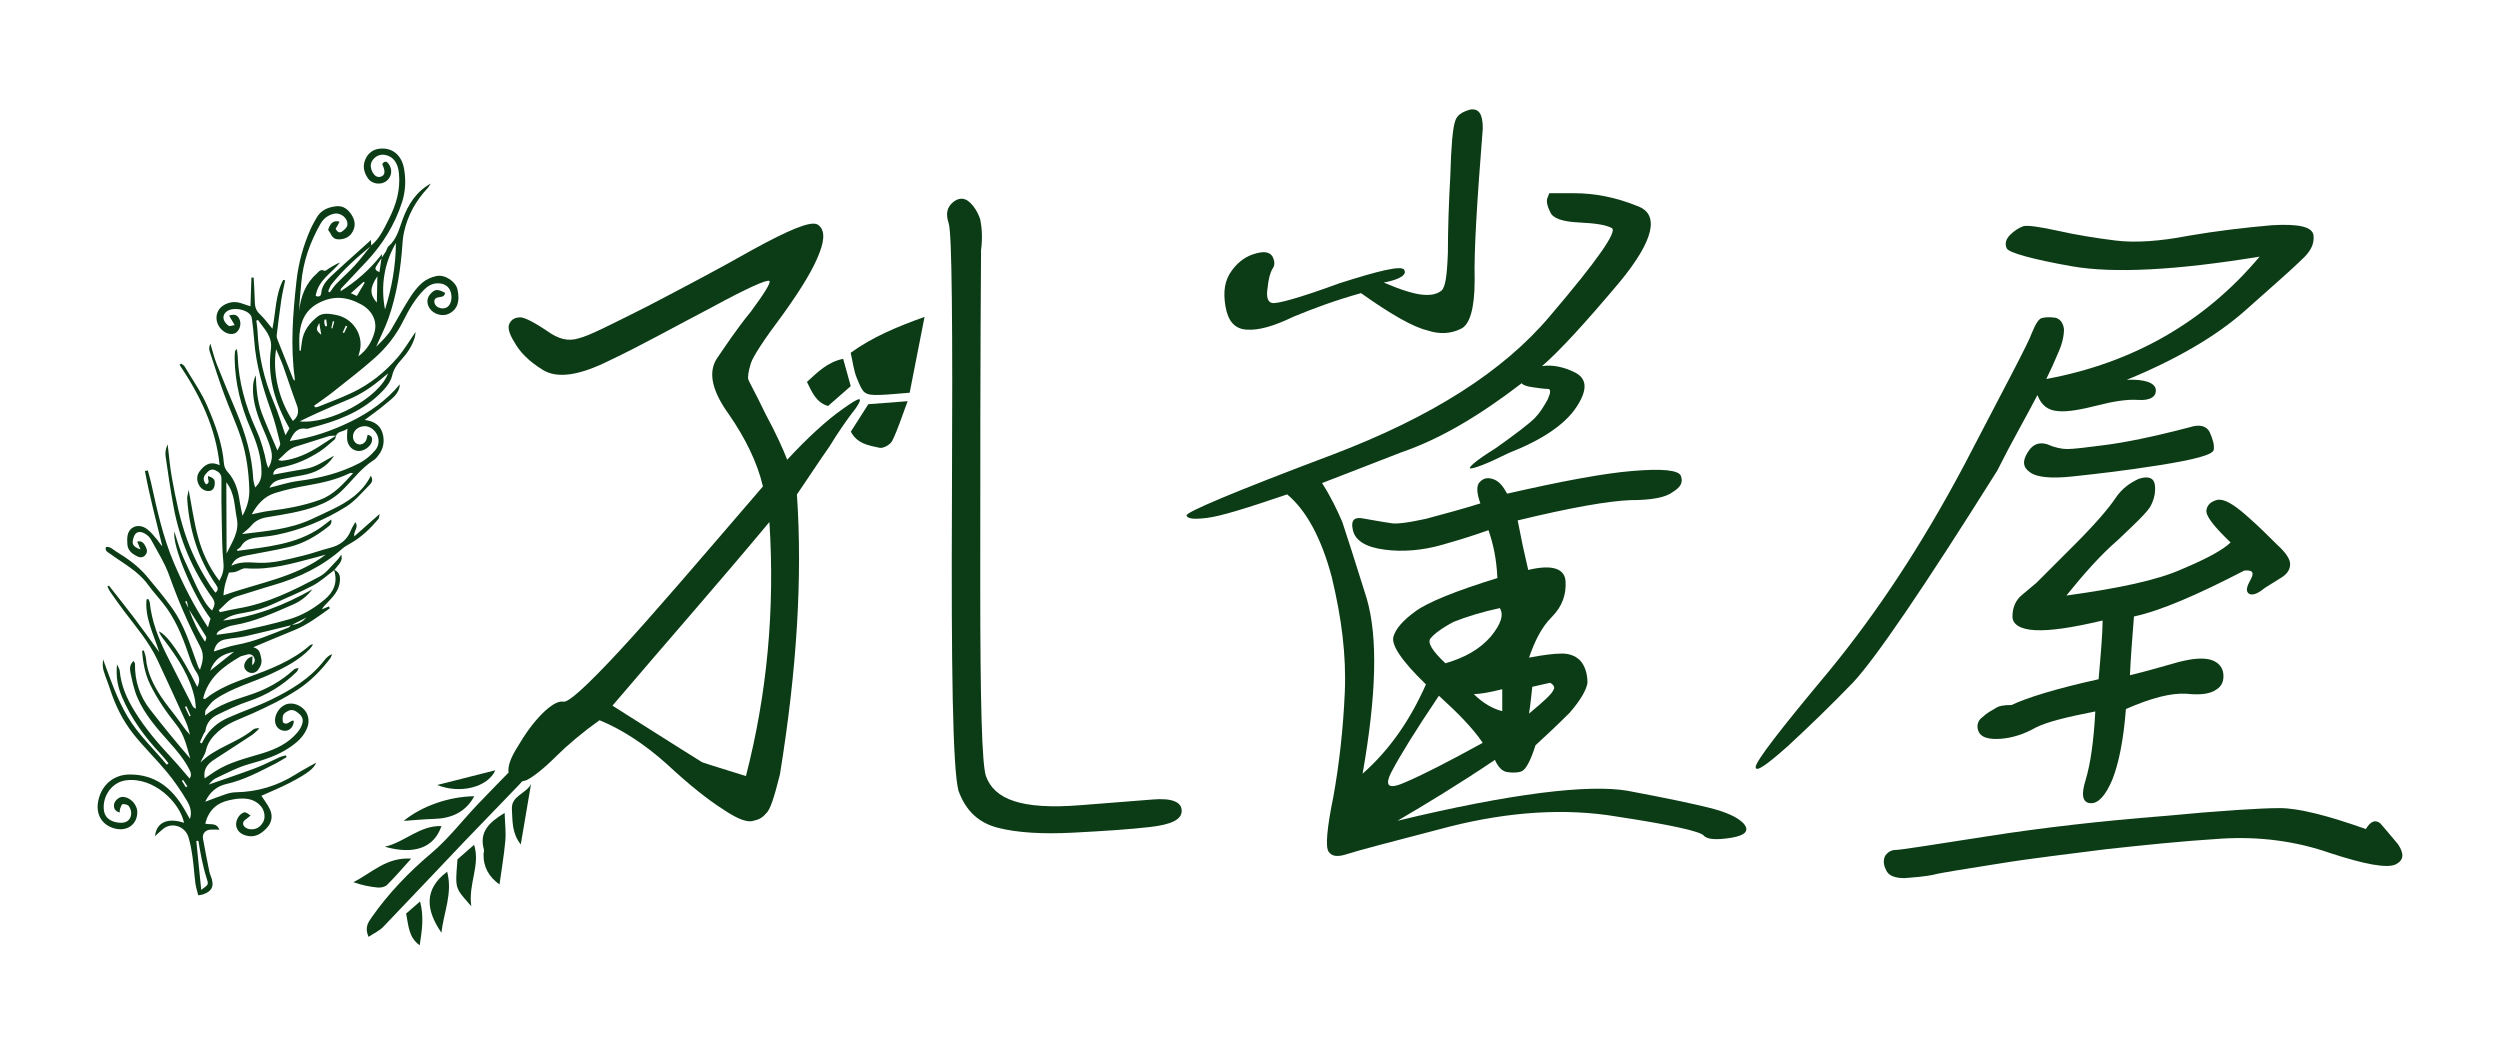
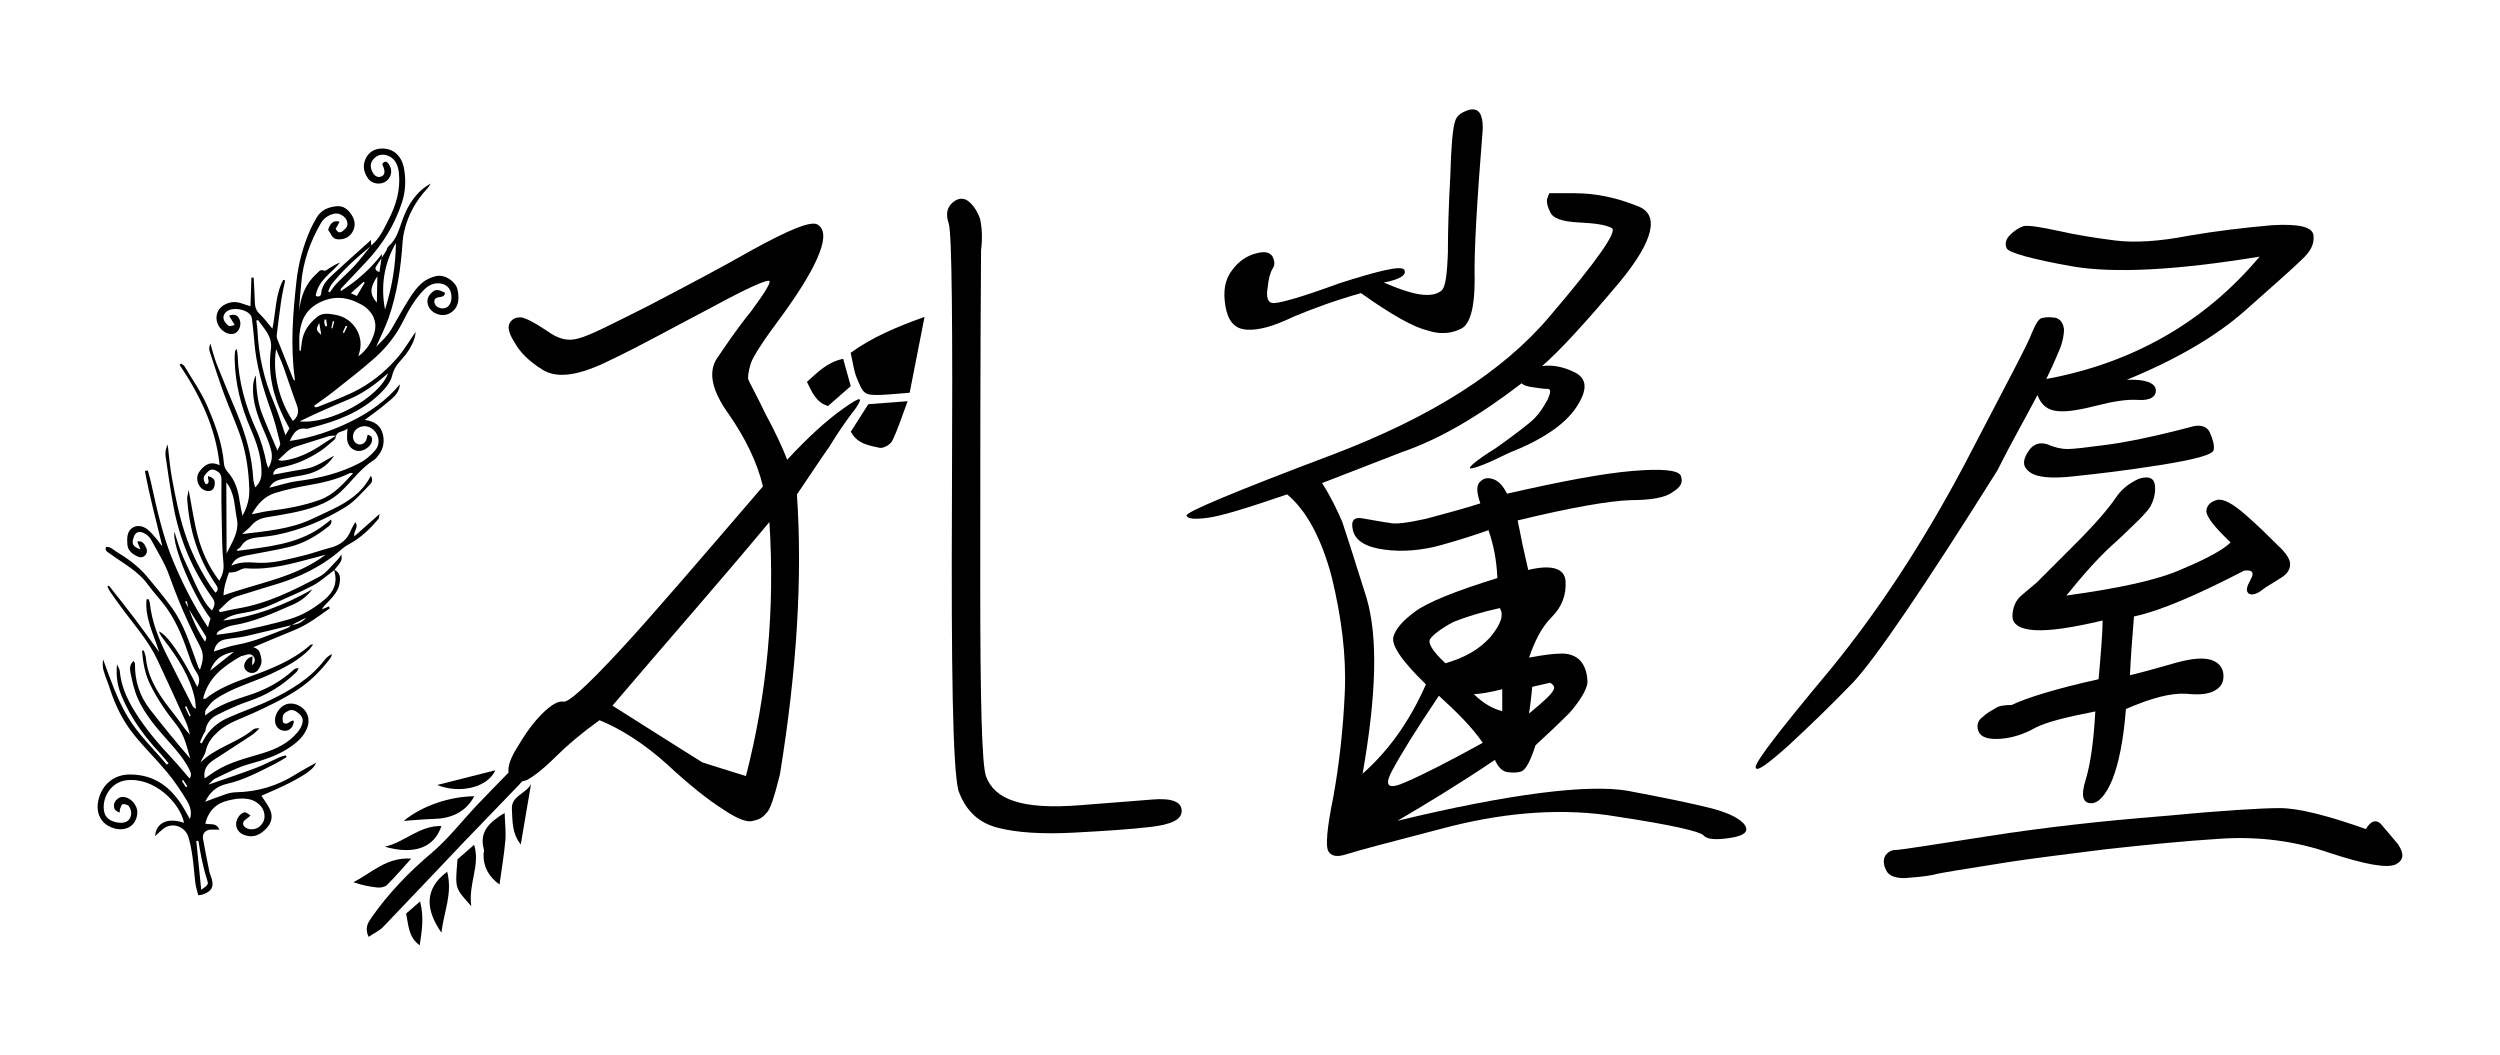
- <svg xmlns="http://www.w3.org/2000/svg" id="_レイヤー_1" data-name="レイヤー 1" viewBox="0 0 1280 540">
+ <svg xmlns="http://www.w3.org/2000/svg" viewBox="0 0 1280 540">
  <defs>
    <style>
      .cls-1 {
-         fill: #0c3c16;
+         fill: currentColor;
      }
    </style>
  </defs>
  <path class="cls-1" d="M752.94,239.85c-1.66,0,2.08-3.74,12.88-10.39,9.97-7.07,17.04-12.47,19.95-15.38,2.49-2.49,4.57-5.82,6.65-9.56,1.66-3.74,1.66-5.4,0-5.4-2.08,0-4.57-.42-7.48-.83-3.32-.41-5.4-1.25-5.82-2.08-21.61,16.62-41.98,28.68-61.51,35.33-19.12,7.48-33.25,12.88-40.73,15.79,4.57,7.07,7.89,14.13,10.39,19.95,2.08,6.24,6.24,19.12,12.47,39.07,5.82,19.95,4.99,49.46-2.08,89.77,14.13-12.47,24.52-27.85,32.42-45.71-12.88-12.47-17.87-20.37-16.62-24.52,1.25-4.16,4.98-8.31,11.22-12.88,6.23-4.57,20.36-10.39,41.98-17.04-.41-9.56-2.08-17.46-4.57-24.52-5.82,2.08-13.3,4.57-23.69,7.48-9.97,2.91-20.37,3.74-29.51,2.49-9.56-1.24-14.96-4.57-16.21-9.97-1.25-5.4.83-7.07,6.24-5.82,4.98.83,9.14,1.66,12.46,2.08,2.91.83,9.15,0,18.71-2.08,9.14-2.49,18.7-4.98,27.85-7.89-2.08-5.82-2.08-9.56,0-11.23,2.08-2.08,4.57-2.08,7.48-.83,2.49,1.25,4.16,3.32,6.23,7.07,27.43-6.24,49.04-10.39,64.42-11.64,14.96-1.25,23.28-.42,24.52,2.49,1.25,3.33,0,5.82-4.16,8.31-3.74,2.91-11.22,4.16-21.61,4.16-11.22.42-30.34,3.74-57.77,10.39,1.66,8.73,3.33,16.62,5.4,25.35,12.05-2.91,18.71-.83,19.12,5.82.41,6.65-1.66,12.88-7.07,18.29s-8.73,12.47-11.64,20.78c6.65-1.25,12.47-2.08,17.04-2.08,4.16,0,7.89,1.67,9.97,4.57,2.08,2.91,2.91,6.65,2.91,10.39-.41,3.32-3.33,8.73-9.15,15.38-6.23,6.24-12.47,12.05-17.45,16.62-2.49,7.9-4.99,12.47-7.07,13.3-2.08.83-4.57.83-7.48.42-2.49-.42-4.57-2.49-6.23-6.24-19.12,12.89-35.74,22.86-49.87,31.17,58.6-14.13,97.67-18.71,117.62-15.38,19.95,3.74,33.66,6.65,41.98,8.73,8.31,2.08,14.13,4.57,17.46,7.89,3.32,3.74,1.25,6.24-6.24,7.48-7.89,1.25-12.47.83-14.13-1.25-2.08-2.08-16.62-5.4-44.05-9.56-27.01-4.57-55.69-2.49-85.61,4.99-30.34,7.89-47.79,12.47-52.78,14.13-4.99,1.66-7.9,1.25-9.56-1.25-1.66-2.49-.83-12.05,2.49-28.26,2.91-16.21,4.98-34.08,5.82-53.2.83-19.12-1.66-38.24-6.65-59.02-5.4-20.37-13.3-34.5-22.86-42.4-20.78,7.07-34.08,11.22-41.14,12.05-6.65.83-9.98.41-10.39-1.25-.41-1.66,24.1-12.05,74.81-31.17,50.29-19.12,87.28-42.4,111.38-71.07,24.1-28.26,34.5-43.22,31.59-44.89-2.91-1.66-8.31-2.49-17.04-2.91-8.31-.42-13.3-2.08-14.55-5.4-1.66-3.32-2.08-5.82-1.25-7.48.42-1.25.83-2.08.83-2.08h12.88c10.39,0,21.2,2.08,32.42,6.65,11.22,4.16,8.31,17.45-9.14,38.65-17.46,20.78-30.76,35.33-39.9,43.22,5.4-.83,11.22.42,17.04,3.33,6.24,3.32,6.24,9.14.42,17.87-5.82,8.73-17.46,16.62-34.5,23.28-10.81,5.4-17.45,7.9-19.53,7.9ZM755.02,143.43c0,14.54-2.49,22.86-7.07,24.94-4.99,2.49-10.81,2.91-17.04.83-7.07-1.66-18.29-7.89-34.08-19.12-13.3,3.74-24.52,7.89-34.5,12.05-10.39,4.99-17.87,7.07-24.1,6.65-6.23-.41-9.56-4.57-10.81-12.05-1.24-7.48-.41-13.3,3.33-18.29,3.32-4.57,7.48-7.48,12.47-8.73,4.57-1.25,7.07-.41,8.31,1.66,1.25,2.49,1.25,4.57,0,6.24-1.25,2.08-2.08,5.4-2.49,9.56-.83,4.57,0,7.48,2.08,7.89,2.08.83,14.13-2.49,34.5-9.97,20.78-6.65,31.59-9.14,33.25-7.07,1.66,2.49-1.66,4.99-10.39,6.65,8.73,3.74,15.38,5.82,19.95,6.23,4.57.42,7.48-.41,9.56-2.08,2.08-1.66,2.91-7.9,3.33-19.53,0-11.22.41-24.52,1.25-39.48.41-14.96,1.25-24.52,2.49-27.85.83-2.91,3.33-4.57,7.48-5.82,4.57-.83,6.65,2.08,6.65,9.56-2.91,36.99-4.57,62.76-4.16,77.72ZM712.62,394.87c-4.16,7.9-1.66,9.56,7.48,5.4,9.56-4.16,22.44-10.8,39.07-19.95-5.4-7.9-12.89-15.38-22.44-24.1-12.05,17.87-19.95,30.76-24.11,38.65ZM763.33,325.88c5.4-6.65,6.65-11.22,4.57-14.54-9.56,2.08-17.46,4.57-23.69,7.07-6.24,3.32-9.97,6.23-11.64,8.31-2.08,2.08.83,6.65,7.48,12.88,9.97-2.91,17.45-7.07,23.28-13.72ZM769.15,364.12v-11.23c-6.65,1.67-11.64,2.49-14.55,2.49,4.57,4.57,9.56,7.48,14.55,8.73ZM782.86,365.36c7.48-6.23,11.64-9.97,12.47-12.05.83-1.25.42-2.49-1.66-3.74l-9.14,2.08c-.42,3.74-.83,8.31-1.67,13.71Z" />
  <path class="cls-1" d="M948.77,349.43c-11.54,11.95-22.67,22.67-33.38,32.56-11.13,9.89-16.49,13.6-16.49,10.72s12.37-18.96,37.51-49.05c24.73-30.08,47.81-65.12,69.24-105.51,21.02-40.39,32.97-62.65,34.62-67.59,2.06-4.95,3.71-7.83,5.77-7.83,1.65-.41,3.71-.41,6.6,0,2.47.83,3.71,2.88,4.12,5.77,0,3.3-.83,7.42-2.88,11.95-2.06,4.94-4.12,9.48-6.18,13.6,44.51-8.24,81.2-29.27,109.22-62.65-42.87,7.01-74.6,8.66-96.03,4.95-21.02-3.71-32.15-7.01-33.38-9.07-1.24-2.47-.41-4.94,1.65-7.01,2.06-2.06,4.53-3.71,7.01-4.53,2.47-.41,8.24.41,17.72,2.47,9.07,2.06,19.37,3.71,29.26,4.94,9.89,1.24,22.67.42,37.51-2.47,14.42-2.47,28.44-4.12,42.45-5.36,14.01-.83,21.02.82,21.43,5.36.41,4.53-1.65,8.24-6.18,12.37-4.12,4.12-14.01,12.78-28.85,25.96-14.84,13.19-35.45,25.14-60.59,35.45,9.48-.41,14.42,1.65,14.84,4.94.41,3.71-2.88,5.77-9.07,5.36-5.77-.41-13.19.83-21.02,2.88-8.24,2.06-14.84,3.3-19.78,2.88-5.36-.41-8.65-2.88-10.72-8.24-5.77,11.13-13.19,23.91-20.61,38.74-37.51,59.76-62.24,96.04-73.78,108.4ZM1218.74,421.56c2.06,2.47,5.35,6.18,9.07,10.72,3.3,4.95,2.88,8.24-1.24,10.31-4.53,2.06-15.66,0-33.38-5.77-17.72-6.18-36.27-8.65-56.05-7.42-19.78,1.24-39.57,3.3-58.53,5.36-18.96,2.47-37.51,4.53-55.23,7.42-17.72,2.88-29.26,4.54-33.8,5.77-4.12.83-9.07,1.24-14.43,1.65-4.94,0-8.24-1.24-9.48-4.12-1.24-2.47-1.65-4.95-.41-7.42,1.24-1.65,2.88-2.88,5.36-2.88,2.06,0,18.13-2.47,46.99-7.01,28.85-4.53,58.53-7.83,89.44-10.3,30.5-2.88,50.7-4.12,60.17-4.12s24.32,3.71,44.1,10.72c2.47-4.12,4.95-4.95,7.42-2.89ZM1074.48,347.78c1.24-14.01,2.06-24.32,2.06-30.08-15.66,3.71-26.79,5.35-34.62,4.94-7.42-.41-11.54-2.88-11.54-7.01,0-4.53,1.65-8.24,4.53-10.72,2.88-2.47,5.36-4.53,7.83-6.59,2.06-2.06,8.65-8.66,19.37-19.37,11.13-11.13,17.72-18.96,21.02-23.91,3.3-4.94,7.42-7.83,11.95-9.89,4.94-1.65,7.83-.41,8.24,3.3.42,3.71-.41,7.42-2.47,11.13-2.47,3.71-8.24,9.07-16.49,16.9-9.07,7.83-17.72,17.72-26.38,28.44,26.79-3.71,46.57-7.83,59.35-13.6,12.78-5.36,21.02-9.9,24.73-13.6-8.65-8.24-12.78-13.6-12.37-16.49.42-2.88,2.47-4.53,5.77-5.36,3.3-.41,7.83,2.06,14.42,7.83s11.54,10.71,16.08,15.25c4.53,4.12,6.59,7.42,6.59,9.89,0,2.88-1.65,5.36-5.36,7.42-3.71,2.47-7.01,4.12-9.48,6.18-2.88,2.06-5.36,2.47-6.6,1.24-1.24-1.24-.83-3.3,1.24-7.01,2.06-3.71.82-4.94-3.3-4.53-23.9,12.37-42.86,20.61-56.46,23.49-.83,10.72-1.65,20.61-2.06,30.09,8.65-2.06,16.9-4.53,24.32-6.6,7.83-2.06,13.19-2.47,17.31-1.24,3.71,1.24,5.77,3.71,6.18,7.01.41,3.71-.83,6.6-3.71,8.24-2.88,2.06-7.83,2.88-15.25,2.06-7.83-.42-17.72,2.06-30.91,7.83-1.24,16.08-3.71,28.03-7.01,36.27-3.3,7.83-7.01,11.95-10.72,11.95-4.53,0-5.36-4.12-2.88-11.95,2.47-8.24,4.12-19.78,4.94-35.03-14.83,2.88-24.73,5.36-30.5,8.24-5.77,3.3-11.95,5.36-18.14,5.77-6.18.42-9.89-.82-11.13-3.71-1.23-2.88-.41-5.77,2.06-7.42,2.06-2.06,4.53-3.3,6.6-4.53,1.65-1.24,4.53-1.65,8.24-1.65,7.83-3.71,22.26-8.24,44.51-13.19ZM1131.36,221.25c1.65,3.71,2.47,6.6,2.06,9.07-.41,2.47-9.48,4.94-27.62,7.83-18.13,2.88-32.97,4.54-44.51,5.77-11.13,1.24-18.55.42-21.85-2.06-3.71-2.47-4.12-5.77-1.23-10.3,2.47-4.12,5.77-5.36,9.89-4.12,3.71,1.65,7.42,2.47,10.3,2.47,3.3,0,9.89-.82,19.37-2.06,9.89-1.24,24.32-4.12,43.28-9.07,4.95-1.65,8.65-.82,10.31,2.47Z" />
  <g>
    <path class="cls-1" d="M465.75,201.07c-5.55.43-10.06.92-14.6,1.11-9.03.37-9.2-.88-12.4-8.46-1.66-3.93-2.09-8.34-3.21-13.09,11.05-8.04,23.71-13.31,37.83-18.39-2.64,13.46-5.08,25.89-7.62,38.83Z" />
    <path class="cls-1" d="M464.7,205.42c-2.96,7.87-4.95,14.31-7.86,20.27-.95,1.93-4.57,4.01-6.54,3.58-5.34-1.18-11.35-1.96-14.68-8.25,2.89-4.53,5.89-9.24,8.96-14.07,5.74-.44,11.97-.92,20.12-1.54Z" />
    <path class="cls-1" d="M435.58,197.7c-4.48,3.92-7.95,6.96-11.62,10.17-6.09-1.8-8.17-6.99-10.81-12.34,5.47-4.91,10.32-10.09,18.55-11.82,1.36,4.91,2.69,9.7,3.88,13.98Z" />
    <path class="cls-1" d="M431.62,209.28c-8.28,5.8-18.23,14.91-28.58,26.1-2.07-5.39-5.79-13.67-11.18-23.61-4.97-10.36-8.28-16.16-8.7-17.4-.41-1.24,0-4.14,1.24-8.28,1.24-3.73,6.63-12.01,16.57-25.27,9.53-13.25,15.74-23.61,18.64-31.48,2.9-7.46,2.49-12.43-1.24-14.5-3.73-1.66-14.5,2.9-32.72,12.84-18.23,10.36-36.45,19.89-54.68,29.41-18.23,9.11-29.41,14.91-34.79,16.16-5.39,1.66-10.35.41-16.57-4.14-6.21-4.14-10.35-6.21-12.84-6.63-2.9,0-4.56.83-5.8,2.9-1.24,2.07-.41,5.39,2.49,9.95,2.48,4.56,7.04,9.52,14.5,14.08,7.45,4.56,18.64,2.9,34.38-4.97,15.74-7.45,32.72-16.98,51.78-26.92,19.05-10.36,28.58-14.5,29.82-13.67.83.83-2.49,6.21-9.53,15.74-7.45,9.11-12.84,17.4-17.4,24.02-4.56,7.05-2.49,16.57,6.21,28.58,8.28,12.01,14.5,24.44,17.4,36.86-33.14,38.52-57.16,66.69-73.73,84.5-16.57,17.81-26.1,26.51-28.58,25.68-2.48-.41-6.21,1.66-10.77,6.22-4.56,4.56-8.7,10.35-12.84,17.4-3.39,5.42-4.8,9.72-4.31,12.69-5.3,5.45-10.64,10.86-15.88,16.37-7.86,8.26-14.87,17.48-23.53,24.8-11.64,9.83-22.02,20.58-30.72,33.02-1.82,2.6-3.64,5.21-1.56,9.94,2.87-1.91,5.58-3.11,7.47-5.08,13.65-14.18,27.11-28.55,40.69-42.79,9.57-10.03,19.28-19.91,28.85-29.94.57-.59,1.09-1.23,1.65-1.83.73-.14,1.48-.3,2.31-.63,3.31-1.66,8.7-5.8,14.91-12.01,5.8-5.8,13.67-12.43,22.37-18.64,11.18,4.56,22.78,12.01,34.38,22.37,12.01,11.18,21.54,18.64,29.41,23.61,7.45,4.97,12.42,6.63,15.33,5.39,2.48-.41,4.56-1.66,6.21-3.73,2.07-1.66,4.14-8.28,7.04-19.88,8.7-53.43,11.6-101.07,8.7-143.32,6.21-9.11,11.6-17.4,16.57-24.44,4.56-7.45,9.11-14.08,13.67-19.88,4.14-6.22,2.07-5.8-6.63.41ZM381.92,397.34c-14.91-4.56-22.37-7.04-22.37-7.04,0,0-15.33-9.53-45.98-29,28.58-33.55,55.92-64.62,80.36-94.03,2.9,45.15-1.24,88.23-12.01,130.07Z" />
    <path class="cls-1" d="M590.11,409.35c-9.52.83-21.95,1.66-36.86,2.9-15.33,1.24-26.51.42-33.96-2.07-7.87-2.49-12.43-7.04-14.5-12.84-2.07-6.22-2.9-38.52-2.9-97.76s0-115.99.41-171.49c.83-6.22.42-11.6-.41-15.74-1.24-3.73-3.31-7.04-5.8-9.11-2.49-2.07-5.39-2.07-8.28.41-2.9,2.49-3.73,5.8-2.07,10.77,1.66,4.97,2.07,51.36,1.66,140-.41,88.65.41,138.77,3.31,150.36,3.73,10.35,10.36,16.57,20.3,19.06,9.53,2.48,22.78,3.31,38.52,2.48,15.74-.83,28.58-1.66,39.35-2.9,10.77-1.24,16.15-3.73,16.15-8.28s-4.97-6.62-14.91-5.8Z" />
    <path class="cls-1" d="M258.37,416.2c.17,5.35.75,9.86.36,14.25-.66,7.4-1.93,14.73-2.99,22.41-5.26-3.76-8.34-8.82-8.17-15.62.02-.76.38-1.56.19-2.25-2.54-9.12,2.71-13.96,10.61-18.79Z" />
    <path class="cls-1" d="M206.68,420.3c9.55-7.83,23.62-12.49,36.15-12.62-4.5,8.24-11.79,11.41-20.93,11.62-4.5.11-8.97.58-15.22,1Z" />
    <path class="cls-1" d="M210.55,439.61c-4.49,4.96-8.26,9.38-12.37,13.47-1.04,1.03-3.18,1.49-4.78,1.34-4.15-.39-8.27-1.27-12.48-2.74,9.38-4.7,16.89-12.91,29.63-12.07Z" />
    <path class="cls-1" d="M226.03,477.57c-8.03-11.64-9.08-22.26,2.91-31.25,2.95,11.11-1.84,20.94-2.91,31.25Z" />
    <path class="cls-1" d="M234.21,439.99c2.9-2.54,5.6-4.91,8.53-7.46,3.3,10.59-3.05,19.74-1.45,31.45-3.8-4.49-7.14-7.39-7.56-11.64-.39-3.94.27-7.93.49-12.35Z" />
    <path class="cls-1" d="M197.03,433.52c10.18-2.29,17.66-10.89,29-10.59-3.7,11.02-13.81,14.9-29,10.59Z" />
    <path class="cls-1" d="M266.63,432.36c-4.67-5.9-4.16-12.08-4.54-18.02-.45-6.98,7.36-7.94,9.8-12.94-1.72,10.13-3.44,20.26-5.26,30.97Z" />
    <path class="cls-1" d="M253.6,394.38c-3.73,8.56-17.8,12.32-29.78,7.54,10.34-2.62,19.74-5,29.78-7.54Z" />
    <path class="cls-1" d="M207.94,467.75c2.39-2.08,4.51-3.93,7.14-6.22,2.13,8.11.89,15.12-.19,22.46-5.73-4.09-5.68-10.03-6.95-16.23Z" />
  </g>
  <path class="cls-1" d="M195.38,131.99c.72-1.07,1.49-2.11,2.16-3.22.53-.88.71-2.1,1.43-2.72,4.16-3.56,5.34-8.71,7.16-13.66,2.78-7.57,6.94-14.3,14.41-18.41-.55.81-1.01,1.72-1.67,2.43-5.91,6.32-10.07,13.68-11.99,22.37-.35,1.6-.62,3.24-.73,4.89-.89,13.45-2.82,26.66-7.21,39.21-1.65,4.7-3.94,9.14-6.36,14.67,3.27-3.23,5.91-5.75,7.8-8.98,3.13-5.34,6.08-10.8,9.39-16.01,1.8-2.83,3.88-5.62,6.39-7.77,2.01-1.72,4.73-2.95,7.37-3.48,4.29-.86,9.81,2.81,10.72,6.94,1.28,5.84.1,10.15-4.44,12.39-3.2,1.57-7.7.32-9.77-2.68-1.61-2.33-1.6-5.11.03-7.08,2.4-2.9,3.75-3.08,7.77-.98-.09,1.74-1.38,2.04-2.72,2.21-1.43.19-2.79.61-2.74,2.28.06,1.96,1.57,3.03,3.28,3.42.94.21,2.11.05,2.96-.37,2.28-1.14,3.14-4.76,2.11-8.08-.75-2.41-2.86-3.96-5.43-4.24-3.42-.38-5.92.95-8.23,3.27-4.61,4.63-7.79,10.28-10.68,16.06-3.63,7.27-8.52,13.47-14.42,18.73-6.95,6.2-14.39,11.86-21.69,17.66-3.05,2.42-6.29,4.59-9.44,6.87.15.27.3.54.44.81.47-.05.99,0,1.41-.18,5.97-2.43,12.06-4.63,17.85-7.41,8.94-4.29,16.6-10.42,23.04-17.91,3.39-3.94,6.05-8.54,9.21-13.1-.15,1.03-.17,1.97-.42,2.82-1.37,4.51-3.94,8.22-7.04,11.62-2.08,2.28-3.76,4.56-4.57,8.03-.85,3.62-3.85,6.91-6.63,9.57-9.79,9.32-22.17,13.86-35.17,17.11-.71.18-1.46.57-2.15.46-4.88-.79-6.66,2.46-8.46,6.25,11.23-1.62,21.5-5.17,31.21-9.92,9.55-4.68,18.24-10.75,25.16-19.09-.31,5.11-4.23,7.41-7.42,10.16-3.18,2.73-6.65,5.11-10.59,8.09,5.26.63,8.49,3.06,9.44,7.88.71,3.62,0,6.94-2.1,9.8-.78,1.06-1.61,2.2-2.69,2.88-6.78,4.24-11.25,10.94-16.99,16.28-3.61,3.36-7.74,5.61-12.36,7.31-8.2,3.01-16.87,4.23-25.47,5.69-3.23.55-5.82,1.77-7.9,4.28-1.15,1.39-2.66,2.46-4.72,4.3,12.7-1.52,24.48-2.54,35.24-7.47,3.73-1.71,7.45-3.44,11.14-5.23,7.96-3.85,15.21-8.56,19.56-17.13,1.47,2.31.26,3.76-.69,4.71-3.9,3.91-7.53,8.38-12.16,11.23-10.98,6.76-22.86,11.83-35.77,14.36-3.03.6-6.15.9-9.24,1.24-3.51.38-6.67,1.21-8.57,4.53-.46.8-1.46,1.27-2.21,1.88.27.3.38.49.44.48,14.79-2.04,29.87-3.21,42.47-11.9,1.84-1.27,3.56-2.71,5.46-4.17.55,2.37-1,3.24-2.18,4.16-5.8,4.55-12.16,8.19-19.41,9.94-7.15,1.73-14.48,2.84-21.71,4.31-3,.61-6.09,1.23-7.83,5.27,4.77-2.32,9.39-1.69,13.89-1.5,7.79.34,15-1.82,22.32-3.53,4.88-1.14,9.57-2.93,14.43-4.17,5.05-1.29,8.68-4.03,10.6-8.99.52-1.34,1.35-2.53,2.21-4.12,1.95,2.75-.96,4.27-.54,7.31,4.42-3.91,8.32-7.37,13-11.5-.34,1.55-.3,2.19-.59,2.54-4.18,4.95-8.79,9.41-14.48,12.6-1.4.79-2.85,1.57-4.03,2.63-10.23,9.11-22.27,14.89-35.44,18.7-6.23,1.8-12.35,3.88-18.57,5.73-4.11,1.22-6.25,4.62-9.26,7.05.21.35.41.69.62,1.04,2.99-.63,5.95-1.38,8.97-1.88,15.28-2.51,28.77-9.3,42.06-16.37,3.48-1.85,6-5.45,8.9-8.31.81-.79,1.4-1.81,2.25-2.93.36,3.06.26,3.26-3.67,7.95-3.62,2.68-7,5.81-10.95,7.92-6.31,3.37-13.04,5.98-19.51,9.07-4.93,2.35-10.07,3.93-15.52,4.84-3.86.65-7.78,1.4-10.92,4.01,16.47-2.08,31.49-7.92,45.68-16.01-2.7,3.65-6.18,6.19-10.22,7.94-9.8,4.26-19.53,8.73-30.31,10.49-1.73.28-3.43.94-4.99,1.71-1.46.72-3.27,1.29-3.49,3.16,4.13-.62,8.22-1.01,12.17-1.88,8.35-1.85,16.71-3.7,24.9-6.06,6.84-1.97,12.89-5.62,18.31-10.17,4.61-3.87,6.77-8.74,4.75-15.16,2.94,1.13,3.23,3.47,2.97,6.05-.47,4.68-3.5,7.71-6.41,10.79-.97,1.02-2.04,1.95-2.79,3.4,1.19-.5,2.39-.99,3.58-1.49.17.3.34.61.51.91-5.83,4.16-11.51,8.52-18.31,11.26-6.78,2.73-13.49,5.61-20.92,8.71,3.44.85,3.55,3.36,4.08,5.65.54,2.32-.33,4.18-1.57,5.87-1.46,1.98-4.07,2.21-5.89.63-1.58-1.37-1.68-3.32-.24-5.28.34-.47.74-.93,1.21-1.27.45-.33,1.02-.5,2.02-.96-.07,1.67-.12,2.94-.19,4.58,1.73-1.45,1.59-3.12.79-4.38-.91-1.44-2.53-1.46-4.04-.9-.95.35-2.07.41-2.92.9-8.56,4.99-16.35,10.71-18.92,21.49.53,0,1.04.18,1.27,0,6.36-5.12,13.86-7.99,21.47-10.81,11.43-4.23,22.92-8.47,32.18-16.72.18-.16.53-.11,1.44-.28-.79,1.09-1.24,1.88-1.86,2.51-5.5,5.64-12.36,9.15-19.43,12.49-9.65,4.56-20.27,7.14-29.08,13.34-1.84,1.29-3.21,3.3-4.6,5.13-.44.58-.25,1.68-.4,2.98,6.88-5.48,14.78-7.95,22.6-10.48,8.53-2.76,16.16-6.89,22.72-12.91.6-.55,1.39-.89,2.61-.89-.35.66-.57,1.47-1.08,1.97-6.99,6.83-15.09,11.82-24.48,14.96-5.55,1.86-10.86,4.41-16.11,6.98-3.23,1.58-5.55,4.22-6.07,8.16-.09.66-.73,1.2-1.03,1.84-.63,1.34-1.2,2.72-1.79,4.08.31.18.63.37.94.55.41-.76.81-1.52,1.23-2.26,2.78-4.91,6.89-8.44,11.89-10.7,7.33-3.32,15.05-5.86,22.28-9.38,10.31-5.01,20.12-10.88,27.33-20.15,1.03-1.32,2.21-2.52,4.03-3.24-.32.73-.51,1.57-.97,2.19-4.73,6.23-10.14,11.75-16.7,16.04-7.35,4.82-15.24,8.6-23.26,12.24-5.94,2.69-12.35,4.62-17.36,9.13-3,2.71-5.4,5.6-6.34,9.79-.48,2.15-1.94,4.01-2.79,6.15,7.6-7.71,18.62-10.02,26.78-16.76.82-.68,1.99-.95,3.43-.72-1.25,1.12-2.38,2.41-3.76,3.33-6.45,4.28-12.98,8.43-19.45,12.67-3.16,2.08-5.64,4.62-4.87,9.61,2.03-1.37,3.75-2.57,5.52-3.71,7.36-4.73,15.91-6.64,24.19-9.2,6.83-2.11,13.17-5.08,17.83-10.68.92-1.1,1.73-2.39,2.23-3.74.98-2.69.44-4.27-1.72-6.08-1.64-1.37-3.31-2.19-5.37-1.11-2.54,1.32-3.01,2.18-2.6,5.75,2.3,2.12,3.6-1.16,5.58-.81.06,2.82-1.93,5.15-4.36,5.19-2.84.05-4.95-1.87-5.23-4.76-.32-3.33,1.96-7.13,5.17-8.6,2.79-1.28,6.55-.47,9.24,1.99,2.47,2.25,3.39,5.93,2.25,9.28-1.6,4.7-5.1,7.79-8.92,10.43-6.3,4.36-13.55,6.61-20.98,8.68-6.04,1.68-11.65,4.74-17.35,7.39-1.36.63-2.31,2.08-3.41,3.12,8.03-2.8,16.03-5.45,23.9-8.4,4.25-1.6,8.27-3.76,12.43-5.61.99-.44,2.11-.63,3.17-.94.15.29.29.58.44.87-1.9,1.11-3.74,2.33-5.7,3.32-8.1,4.07-16.06,8.43-25.12,10.46-4.95,1.11-8.56,4.18-10.88,9.09,3.7-1.37,7.07-2.72,10.52-3.87,1.65-.55,3.43-.95,5.18-.98,11.16-.2,21.27-3.3,30.51-9.1,3.32-2.08,6.8-3.91,10.56-6.05-.96,2.86-4.31,5.53-13.23,10.18-4.89,2.55-10.05,4.63-14.78,6.77,1.34,2.1,3.22,4.42,4.41,7.03,1.64,3.59.74,6.97-1.77,9.6-2.83,2.97-6.19,5.05-10.7,3.68-2.25-.69-4.18-2.03-4.77-4.62-.52-2.29.78-5.31,2.8-6.62,1.46-.95,1.92-.86,4.48,1.03-.8.66-1.49,1.34-2.29,1.85-1.29.81-1.98,2.08-1.2,3.4.52.87,1.91,1.6,2.96,1.74,3.13.43,5.48-.97,6.98-3.62,1.3-2.29.75-5.91-1.15-8.13-3.08-3.58-7.06-4.12-11.2-3.87-1.77.11-3.53.46-5.25.85-6.26,1.41-10.32,5.17-12.05,11.92,2.37.82,5.6-.84,7.25,3.12-1.67-.02-3.06-.1-4.43-.04-2.71.12-4.43,2.05-3.96,4.71.99,5.58,2.12,11.15,3.23,16.72.15.75.41,1.48.7,2.2,2.05,5.1.86,7.94-4.07,9.59-.55.18-1.15.21-2.3.41-.5-2.07-1.18-4.07-1.45-6.09-.58-4.4-.82-8.82-1.44-13.21-.5-3.52-1.08-7.08-2.13-10.49-1.74-5.62-8.42-7.75-12.86-4.29-1.45,1.13-2.75,2.46-4.24,3.81.66-7.06,6.51-9.66,14.86-6.83-2.19-10.48-15.48-23.55-29.62-21.78-8.22,1.03-12.75,9.55-11.25,16.29.72,3.22,3.92,5.29,8.19,5.46,3.14.12,5.23-1.3,5.6-4.4.16-1.3-.38-3.01-1.18-4.11-.55-.76-2.17-1.16-3.17-1.01-.6.09-.99,1.51-1.33,2.39-.2.5-.12,1.13-.18,1.87-2.39-.63-3.17-2.14-2.92-4.13.24-1.91,2.55-3.85,4.25-3.86,4.09-.02,7.85,4.02,7.66,8.24-.3,6.65-6.27,10.04-12.99,7.48-5.89-2.24-8.29-7.67-6.96-13.87,1.83-8.47,8.32-13.25,15.89-13.32,12.89-.11,21.64,6.6,28.06,17.62.93,1.6,1.82,3.23,2.92,5.18,1.25-3.53.08-6.69-1.46-9.28-3-5.05-6.34-9.98-10.08-14.51-5.54-6.72-11.85-12.81-17.28-19.62-5.47-6.85-9.33-14.69-12.02-23.02-1.04-3.23-2.41-6.37-3.36-9.62-.52-1.78-.48-3.71-.21-5.64,3.68,10,7.02,20.01,12.49,29.22,5.5,9.27,13.35,16.48,20.1,24.65.3-.24.6-.47.9-.71-1.23-1.48-2.38-3.03-3.7-4.43-8.28-8.8-15.42-18.35-20.12-29.55-2.29-5.46-3.15-10.14-2.57-16.72.73,1.69,1.33,2.5,1.4,3.33.66,7.51,3.58,14.17,7.59,20.67,5.51,8.96,12.28,16.81,19.41,24.43,2.98,3.18,5.74,6.57,8.77,10.06,1.02-1.47.81-2.73-.02-4.41-2.73-5.51-6.71-10.08-10.73-14.59-6.14-6.88-12.23-13.84-15.93-22.33-1.77-4.06-2.67-8.52-3.59-12.85-.43-1.99-.44-4.27,1.63-6.03.28.62.7,1.11.69,1.56-.14,8.53,2.3,16.36,7.68,23.27,6.65,8.54,13.48,16.95,20.62,25.18-1.78-6.02-3-12.2-7.05-17.25-5.19-6.47-9.84-13.25-13.49-20.68-2.71-5.52-3.66-11.35-4.16-17.24.31-.07.62-.13.93-.2.38,1.37.97,2.73,1.09,4.11.6,7.1,3.73,13.34,7.53,19.25,2.68,4.17,5.98,7.96,8.92,11.97,1.91,2.61,3.67,5.33,6.09,7.83-.64-2.09-1.05-4.27-1.95-6.25-4.86-10.75-9.77-21.47-14.78-32.15-4.34-9.25-11.03-16.94-17.11-25.03-2.43-3.24-4.77-6.54-7.09-9.86-.56-.8-.9-1.75-1.34-2.63.25-.15.5-.3.75-.45,4.35,5.56,8.78,11.06,13.03,16.69,4.22,5.57,8.27,11.27,12.76,17.42-2.94-9.25-7.44-17.71-6.53-27.01.3-.08.6-.16.91-.24.26.61.68,1.21.75,1.83.98,9.44,4.35,18.22,8.62,26.74,4.37,8.73,8.84,17.42,13.27,26.12.28.54.66,1.04,1.73,1.49-.2-1.77-.24-3.57-.61-5.31-2.41-11.14-8.51-20.49-15.36-29.47-.66-.87-1.34-1.73-1.93-2.65-.41-.64-.68-1.36-1.07-2.17,4.46,1.91,11.39,11.95,19.69,28.45,1.37-2.71,1.31-4.97-.46-7.57-1.37-2.02-2.39-4.35-3.17-6.65-3.09-9.11-6.37-18.15-12.03-26.12-2.96-4.17-6.61-7.86-9.6-12.02-5.09-7.09-12.64-10.83-19.32-15.77-1.19-.88-2.81-1.36-2.22-3.49,2.13-.4,3.47,1.16,4.94,2.08,3,1.89,6.02,3.79,8.8,6,2.52,2.01,4.96,4.24,7.04,6.7,4.51,5.35,8.98,10.76,13.08,16.42,6.12,8.45,9.08,18.3,12.59,27.88.32.87.61,1.75.96,2.61.11.28.34.51.77,1.14,1.38-4.1,2.39-7.5.03-11.97-6.17-11.67-11.3-23.77-15.74-36.19-2.32-6.49-6.14-12.52-9.47-18.66-.69-1.26-2.07-2.39-3.37-3.07-2.59-1.35-4.48-.57-5.32,1.8-1.29,3.64-.64,5,3.4,6.48-.61-1.45-1.11-2.64-1.68-4,2.5-.7,3.59,1.05,4.46,2.83.7,1.43.82,2.88-.42,4.19-1.42,1.49-2.98,1.1-4.51.29-2.39-1.26-4.37-2.93-4.57-5.95-.21-3.13-.22-6.37,2.36-8.27,2.29-1.69,5.29-1.28,7.64.43,2.05,1.5,3.68,3.66,5.38,5.64.84.99,1.41,2.21,2.51,3.17-3.14-12.87-6.52-25.6-8.9-38.48.49-.1.99-.2,1.48-.3.53,1.97,1.14,3.93,1.58,5.92,3.09,13.97,6.09,28.02,11.74,41.31,4.76,11.21,10.28,22.18,17.49,33.12.33-1.26.48-1.88.66-2.48.21-.7.45-1.39.65-2-8.78-11.62-19.73-37.14-18.52-44.55,1.11,3.45,2.08,6.96,3.39,10.34,1.33,3.46,2.97,6.82,4.52,10.21,1.61,3.52,3.14,7.09,4.96,10.51,1.72,3.22,3.34,6.57,6.43,9.34,1.26-2.37,1.92-4.02.15-6.48-10.17-14.15-16.77-29.76-19.87-46.64-1.58-8.59-2.85-17.23-4.08-25.86-.29-2.01.14-4.08,1.07-6.07.69,5.61,1.11,11.26,2.12,16.83,1.96,10.86,4.11,21.71,7.93,32.2,3.03,8.31,7.09,16.17,11.97,23.61.74,1.12,1.6,2.16,2.44,3.28,1.68-1.39,1.31-2.58.27-4.09-9.2-13.32-13.65-28.04-14.72-43.73-.03-.45-.02-.92.05-1.36.2-1.16.44-2.3.67-3.48,1.56,8.07,2.66,16.16,4.78,24.01,2.12,7.85,5.47,15.38,10.94,22.56,1.78-3.21,2.44-5.79,2.09-9.2-.72-6.98-.7-14-.85-20.99-.16-7.3-.26-14.61-.16-21.9.03-2.51-1.23-3.61-3.17-4.51-2.4-1.1-3.68.62-4.9,1.96-1.44,1.59-1.29,3.47.18,5.28,2.57-.77.5-2.98,1.09-4.26,3.02,1.03,3.65,1.93,3.33,4.48-.3,2.36-1.61,3.43-3.85,3.15-4.21-.53-6.61-6.27-3.99-9.86,2.45-3.36,5.48-5.69,10.39-3.29-1.95-19.17-9.99-35.75-20.53-51.46.28-.2.56-.4.84-.6.59.47,1.38.83,1.74,1.44,3.95,6.68,8.52,13.13,11.57,20.18,4.1,9.49,7.78,19.26,8.59,29.65.11,1.39.84,3.04,1.8,4.09,4,4.39,5.47,9.61,6.24,15.16.31,2.2.85,4.38,1.45,7.4,2.56-4.75,3.63-9.05,3.48-13.65-.29-8.86-1.44-17.71-4.25-26.25-2.51-7.61-5.94-14.96-8.7-22.51-2.65-7.25-5.01-14.59-7.38-21.92-.38-1.17-.17-2.5.4-3.81,1.07,3.5,1.91,7.07,3.25,10.47,3.23,8.21,6.67,16.34,10.07,24.48,4.63,11.09,8.02,22.41,8.63,34.31.07,1.32.56,2.65.95,4.39,2.39-2.3,3.27-4.51,3.28-7.71.02-8.01-2.53-15.41-5.68-22.65-4.96-11.4-7.8-23.11-8.07-35.29-.03-1.21.06-2.42.15-3.62.05-.56.25-1.11.94-1.63.16,1.1.42,2.21.45,3.31.43,13.31,4,26,9.59,38.26,2.47,5.42,4,11.02,5.16,16.75.14.69.48,1.35.96,2.63,1.86-3.13,2.16-6.09,1.45-8.94-.85-3.41-2.24-6.74-3.65-10-3.22-7.46-6.08-14.98-5.62-23.12.1-1.83.54-3.62,1.39-5.37.31,6.61.74,13.14,3.11,19.39,2.35,6.19,5.11,12.25,7.98,19.07.6-1.53,1.63-2.77,1.39-3.77-1.34-5.49-2.69-11.01-4.6-16.35-4.24-11.85-7.8-23.79-8.68-36.26-.26-3.65-.72-7.29-1.16-10.93-.09-.72-.32-1.55-.77-2.11-2.46-3.12-9.14-4.06-12.09-1.83-1.45,1.09-2.1,2.64-1.52,4.34.4,1.17,1.44,2.34,2.48,3.06.56.38,1.72-.19,3.04-.4-1.17-1.98-2-3.39-2.84-4.81,2.64-.94,4.15-.44,5.18,1.57,1.17,2.27.56,5.28-1.41,6.99-1.31,1.14-3.93,1.1-5.89-.09-5.51-3.35-5.85-10.75-.58-13.86,2.61-1.54,5.49-2,8.57-1.07,1.59.48,3.15,1.04,5.07,1.68.17-5.05.33-9.9.49-14.74l1.15.07c.21,4.23.51,8.47.6,12.7.05,2.42.73,4.28,2.63,6.06,2.24,2.09,4.05,4.66,6.37,7.39,1.75-8.45,1.48-17.46,5.54-25.04.33.1.65.19.98.29-.67,3.34-1.47,6.64-1.97,10.01-.88,5.95-1.61,11.93-2.34,17.91-.09.7.04,1.51.3,2.18,2.66,6.76,5.36,13.5,8.06,20.25.11.28.31.53.68,1.13.1-.58.24-.9.2-1.2-2.31-16.82-.96-33.29.85-49.8,1.03-9.44,3.48-18.23,7.2-26.67.89-2.03,2.01-3.95,3.1-5.87,2.23-3.93,5.96-5.51,10.26-5.91,3.27-.3,5.68,1.4,7.55,4.22,1.91,2.87,2.26,5.75.78,8.6-1.57,3.03-4.35,4.28-7.72,4.13-3.05-.14-3.48-3.14-4.95-4.83q1.62-5.53,5.85-4.2c-.35.67-.66,1.29-.99,1.89-.34.62-.71,1.21-1.01,1.71.89,1.89,2.14,2.32,3.4,1.34,1.08-.84,2.46-1.97,2.6-3.18.43-3.59-3.45-6.63-6.93-5.81-3.04.72-5.29,2.43-6.82,5.12-5.31,9.32-8.92,19.29-9.85,30.33-.4,4.79-.94,9.55-1.11,14.41.83-7.5,3.26-14.1,8.83-19.04,1.09-.97,1.87-2.67,4.08-1.66.6.27,1.77-.82,2.64-1.35,1.72-1.05,3.41-2.13,5.45-2.88-4.39,5.5-11.26,9.03-12.51,17.1,1.61.76,2.68.06,2.79-1.16.41-4.85,3.7-7.6,6.77-10.49,4.36-4.11,8.87-8.05,13.32-12.07,1.7-1.54,3.4-3.07,5.4-4.87.06,1.28.1,2.1.15,2.93-7.33,5.97-14.36,12.25-20.28,19.71-.81,1.02-1.2,2.41-1.78,3.62.29.18.58.35.87.53,1.08-1.44,2.02-3.02,3.26-4.3,3.14-3.24,6.56-6.22,9.61-9.56,2.92-3.2,5.5-6.72,8.23-10.09,4.44-3.57,6.71-8.79,9.2-13.71,3.64-7.16,5.94-14.84,5.08-23.39-.52-5.14-2.8-8.45-6.9-9.28-2.59-.52-4.69.36-6.3,2.3-1.45,1.76-1.56,3.76-.58,5.95,1.09,2.41,2.71,3.43,4.56,2.82,1.84-.61,2.28-2.22,1.31-4.82-.21-.55-.43-1.1-.64-1.62,1.1-1.47,2.05-1.74,3.26-.11,2.12,2.83,1.68,6.62-1.11,8.81-2.7,2.13-7.29,1.62-9.32-1.2-2.24-3.11-2.98-6.45-1.45-9.94,1.42-3.23,3.93-5.08,7.4-5.43,6.42-.65,11.2,3.31,12.41,10.32,1,5.82.74,11.56-1.03,17.04-3.71,11.51-9.87,21.46-17.94,30.13-4.38,4.7-8.82,9.34-13.21,14.03-.28.3-.36.78-.28,1.44,8.08-5.06,15.14-11.25,21.14-19.02-.04.65-.08,1.29-.1,1.95-.97,1.47-2.01,2.88-2.9,4.39-.77,1.3-.25,2.24,1.72,2.89.36-2.52.72-4.96,1.07-7.4ZM96.59,311.53c2.13,5.97,4.73,11.71,8.39,17.01.44-.96.87-2.03.5-2.63-2.91-4.81-5.97-9.53-8.97-14.29-.28-1.29-.55-2.58-.83-3.86-.3.09-.59.19-.89.28.6,1.17,1.2,2.33,1.8,3.5ZM149.08,320.01c3.54-.35,5.28-1.2,7.77-3.82-2.62,1.33-5.15,2.62-7.68,3.91-7.83,1.9-15.64,3.9-23.51,5.67-3.43.77-7.02.93-10.47,1.63-3.26.67-5.08,2.89-5.67,6.16,3.98-1.19,7.64-2.68,11.5-3.38,9.38-1.69,17.93-5.45,26.64-8.85.57-.22.95-.88,1.43-1.32ZM172.09,223.06c-1.3.09-2.68-.06-3.88.3-5.62,1.7-11.16,3.62-16.79,5.31-3.8,1.14-5.92,4.22-9,6.86.95.21,1.37.4,1.75.37,1.03-.09,2.06-.22,3.07-.42,6.76-1.37,12.68-4.47,18.27-8.27,2.14-1.45,4.37-2.77,6.55-4.15-.23.66-.28,1.54-.74,1.94-2.42,2.1-4.79,4.31-7.46,6.06-5.9,3.85-12.27,6.75-19.33,8.13-2.19.43-4.46.95-4.68,3.85,5.58-1.02,11.06-2.11,16.59-3,5.56-.89,9.88-4.26,14.66-6.77-3.82,5.96-9.51,8.84-16.25,10.06-3.63.66-7.28,1.28-10.87,2.09-3.31.74-4.83,2.03-6.02,4.29,4.72-1.13,9.76-2.82,14.97-3.49,10.98-1.41,21.5-4.1,31.17-9.14,3.03-1.58,5.82-3.96,8.03-6.58,3.1-3.67,1.75-9.06-2.31-11.44-3.64-2.13-8.57-.01-9.07,3.91-.28,2.16,1.09,4.27,2.97,4.57,1.81.29,3.63-1.07,4.03-3.01.13-.63.31-1.25.48-1.92,2.14.42,2.46,1.63,2.23,3.12-.45,2.85-4.3,5.54-7.31,5.15-3.12-.4-5.31-2.94-5.47-6.49-.06-1.39.11-2.79.21-4.98-2.11,1.9-4.87,1.14-5.81,3.66ZM153.32,179.37c.21.12.41.24.62.36.21-1.61.42-3.23.64-4.84.75-5.55,3.97-9.56,7.98-12.78,2.61-2.09,6.09-1.5,9.41-.88,8.43,1.57,14.08,9.77,12.33,18.06-.22,1.06-.55,2.1-.82,3.15,4.26-3.16,6.92-7.39,8.26-12.29,1.6-5.84-1.27-11.21-6.77-14.26-7.39-4.09-14.42-4.61-21.78-.78-6.59,3.43-9.23,9.02-9.85,16.12-.24,2.68-.02,5.42-.01,8.14ZM128.9,263.32c3.37-.67,6.18-1.41,9.05-1.76,8.84-1.08,17.54-2.63,25.86-5.66,7.22-2.63,12-8.23,16.98-13.65-.74-.16-1.35-.15-1.84.09-6.64,3.21-13.78,4.84-21.1,6.11-5.8,1-11.57,2.27-17.15,4.02-5.35,1.68-8.97,5.7-11.81,10.87ZM166.75,283.97c-1.54.43-3.08.89-4.63,1.29-11.84,3.07-23.54,6.73-36.28,5.71-1.72-.14-3.44,1.28-5.21,1.81-.97.29-2.06.24-3.43.37-1.23,3.51-2.6,7.34-2.77,11.68,17.95-6.47,37.1-9.18,52.32-20.86ZM132.14,163.87c-.3.09-.6.17-.9.26.2,1.76.52,3.52.6,5.27.59,12.6,3.28,24.79,8.35,36.64,2.28,5.33,3.9,10.92,5.96,16.78.77-1.32,1.47-2.51,2.05-3.5-7.36-12.95-11.43-26.26-9.51-40.41.92-6.81-3.46-10.46-6.55-15.05ZM198.7,191.14c-.89.74-1.78,1.48-2.67,2.23-5.37,4.54-11.11,8.5-17.7,11.2-5.28,2.16-10.49,4.49-15.7,6.8-2.81,1.25-5.56,2.63-9.21,4.36,15.47,1.71,40.83-12.16,45.28-24.59ZM149.95,215.53c2.63-2.14,3.34-4.68,2-8.22-2.46-6.48-4.53-13.09-6.87-19.62-1.01-2.8-2.29-5.52-3.71-8.91-2.04,12.06,1.67,26.52,8.59,36.75ZM116.01,283.38c2.76-5.79,6.62-11.07,5.25-17.84-1.27-6.27-.92-12.92-5.38-18.61.04,12.15.09,24.3.13,36.45ZM197.12,158.46c3.47-10.96,5.5-22.28,5.58-34.07-5.92,10.36-7.91,21.69-5.58,34.07ZM103.03,455.6c3.94-2.79,3.78-2.76,2.77-5.91-1.07-3.34-1.86-6.77-2.61-10.19-.65-2.99-1.08-6.02-1.61-9.02-.36.04-.71.07-1.07.11.82,8.09,1.63,16.19,2.52,25.01ZM192.94,154.94c.09-4.42.17-8.8.27-13.46-3.94,5.83-3.98,9.26-.27,13.46ZM119.78,333.72c-6.1,1.19-9.98,3.74-12.18,9.7,4.22-3.36,7.79-6.2,12.18-9.7ZM182.71,151.52c1.4-2.35,2.71-4.56,4.01-6.77-.18-.16-.36-.32-.53-.48-2.07,1.85-4.13,3.7-6.55,5.87,1.38.62,2.18.97,3.07,1.37ZM163.46,165.38c-1.78,3.19-1.67,3.75,1.03,6.04-.36-2.1-.64-3.75-1.03-6.04ZM95.48,361.64l-.83.25c.77,1.63,1.55,3.26,2.32,4.88.22-.09.43-.18.65-.28-.71-1.62-1.42-3.24-2.13-4.86ZM167.04,163.64c-.3,0-.59-.02-.89-.02-.04.62-.17,1.24-.09,1.85.07.55.36,1.09.55,1.63.28-.06.56-.12.84-.18-.14-1.1-.28-2.19-.42-3.29ZM175.45,170.27c.35.06.74.2.78.13.54-1.08,1.04-2.19,1.55-3.29-.25-.12-.49-.23-.74-.35-.52,1.16-1.05,2.32-1.59,3.51ZM171.1,164.83c-.18-.22-.27-.4-.39-.44-.1-.03-.32.09-.34.18-.26,1.14-.5,2.3-.74,3.44.19.04.38.08.56.12.31-1.13.62-2.25.91-3.31ZM93.79,399.34c-.23.14-.45.29-.68.43.68,1.1,1.36,2.2,2.05,3.3.26-.16.52-.32.77-.49-.71-1.08-1.43-2.16-2.14-3.24Z" />
</svg>
